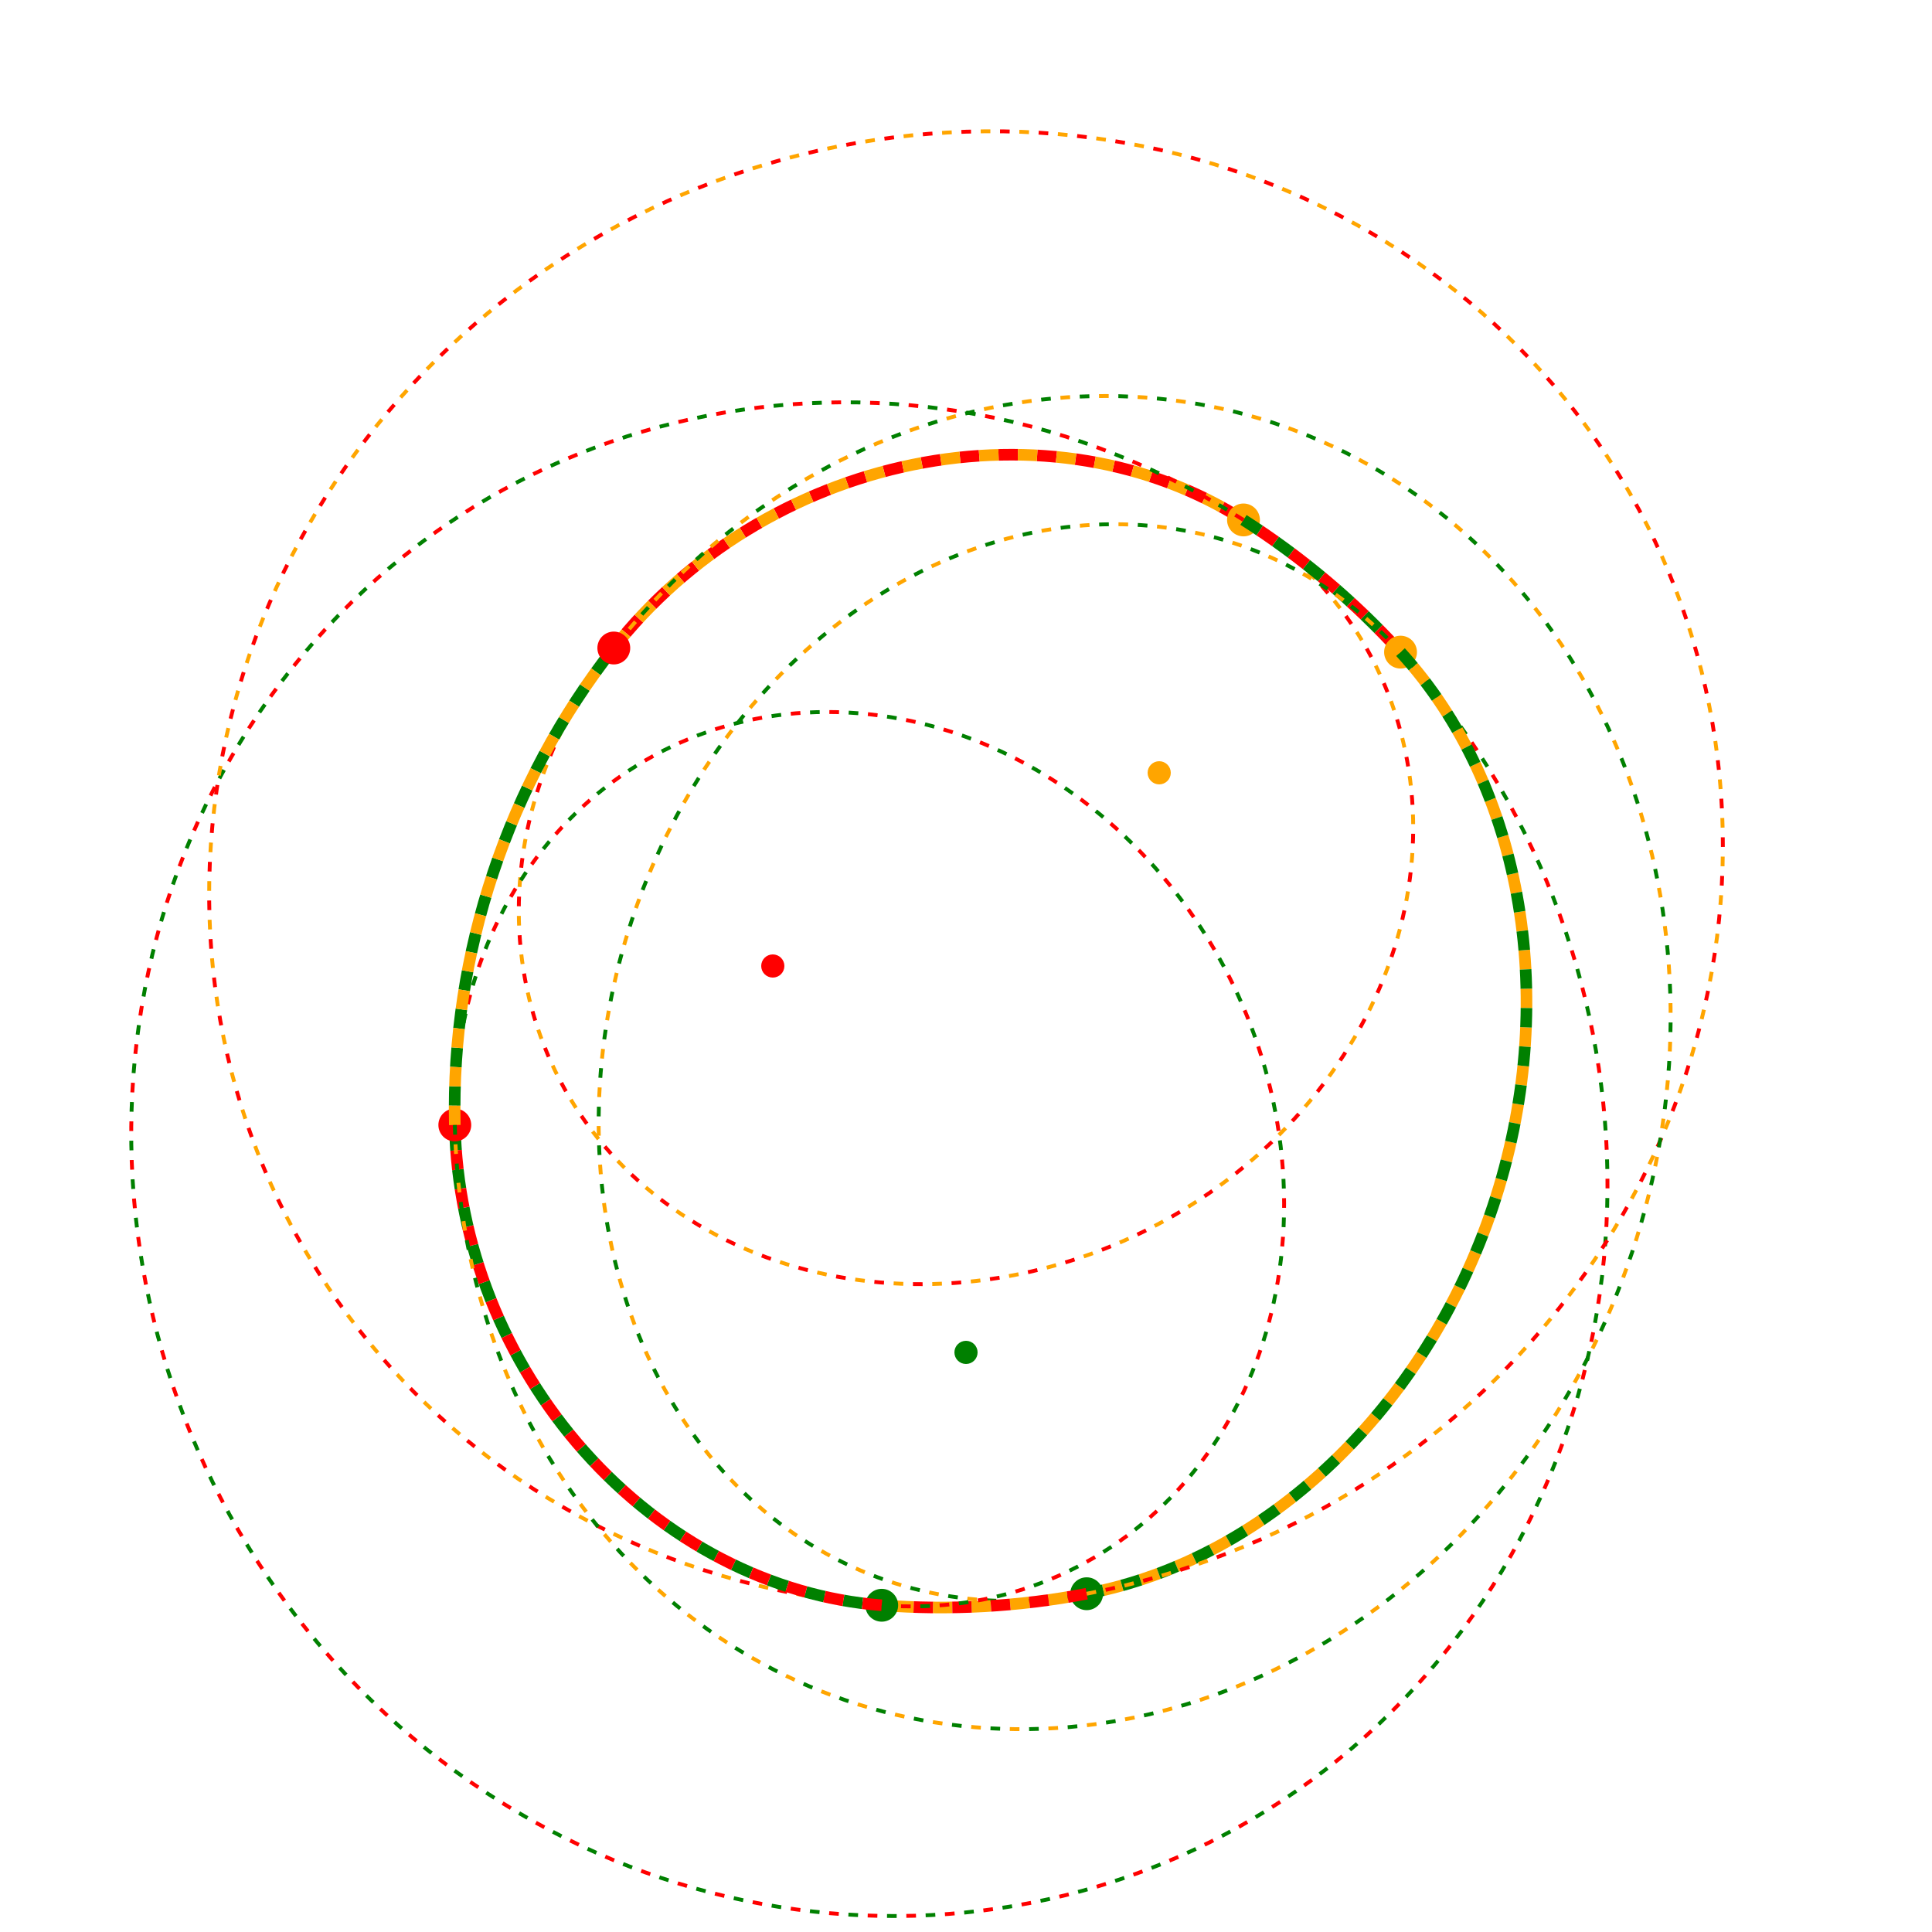
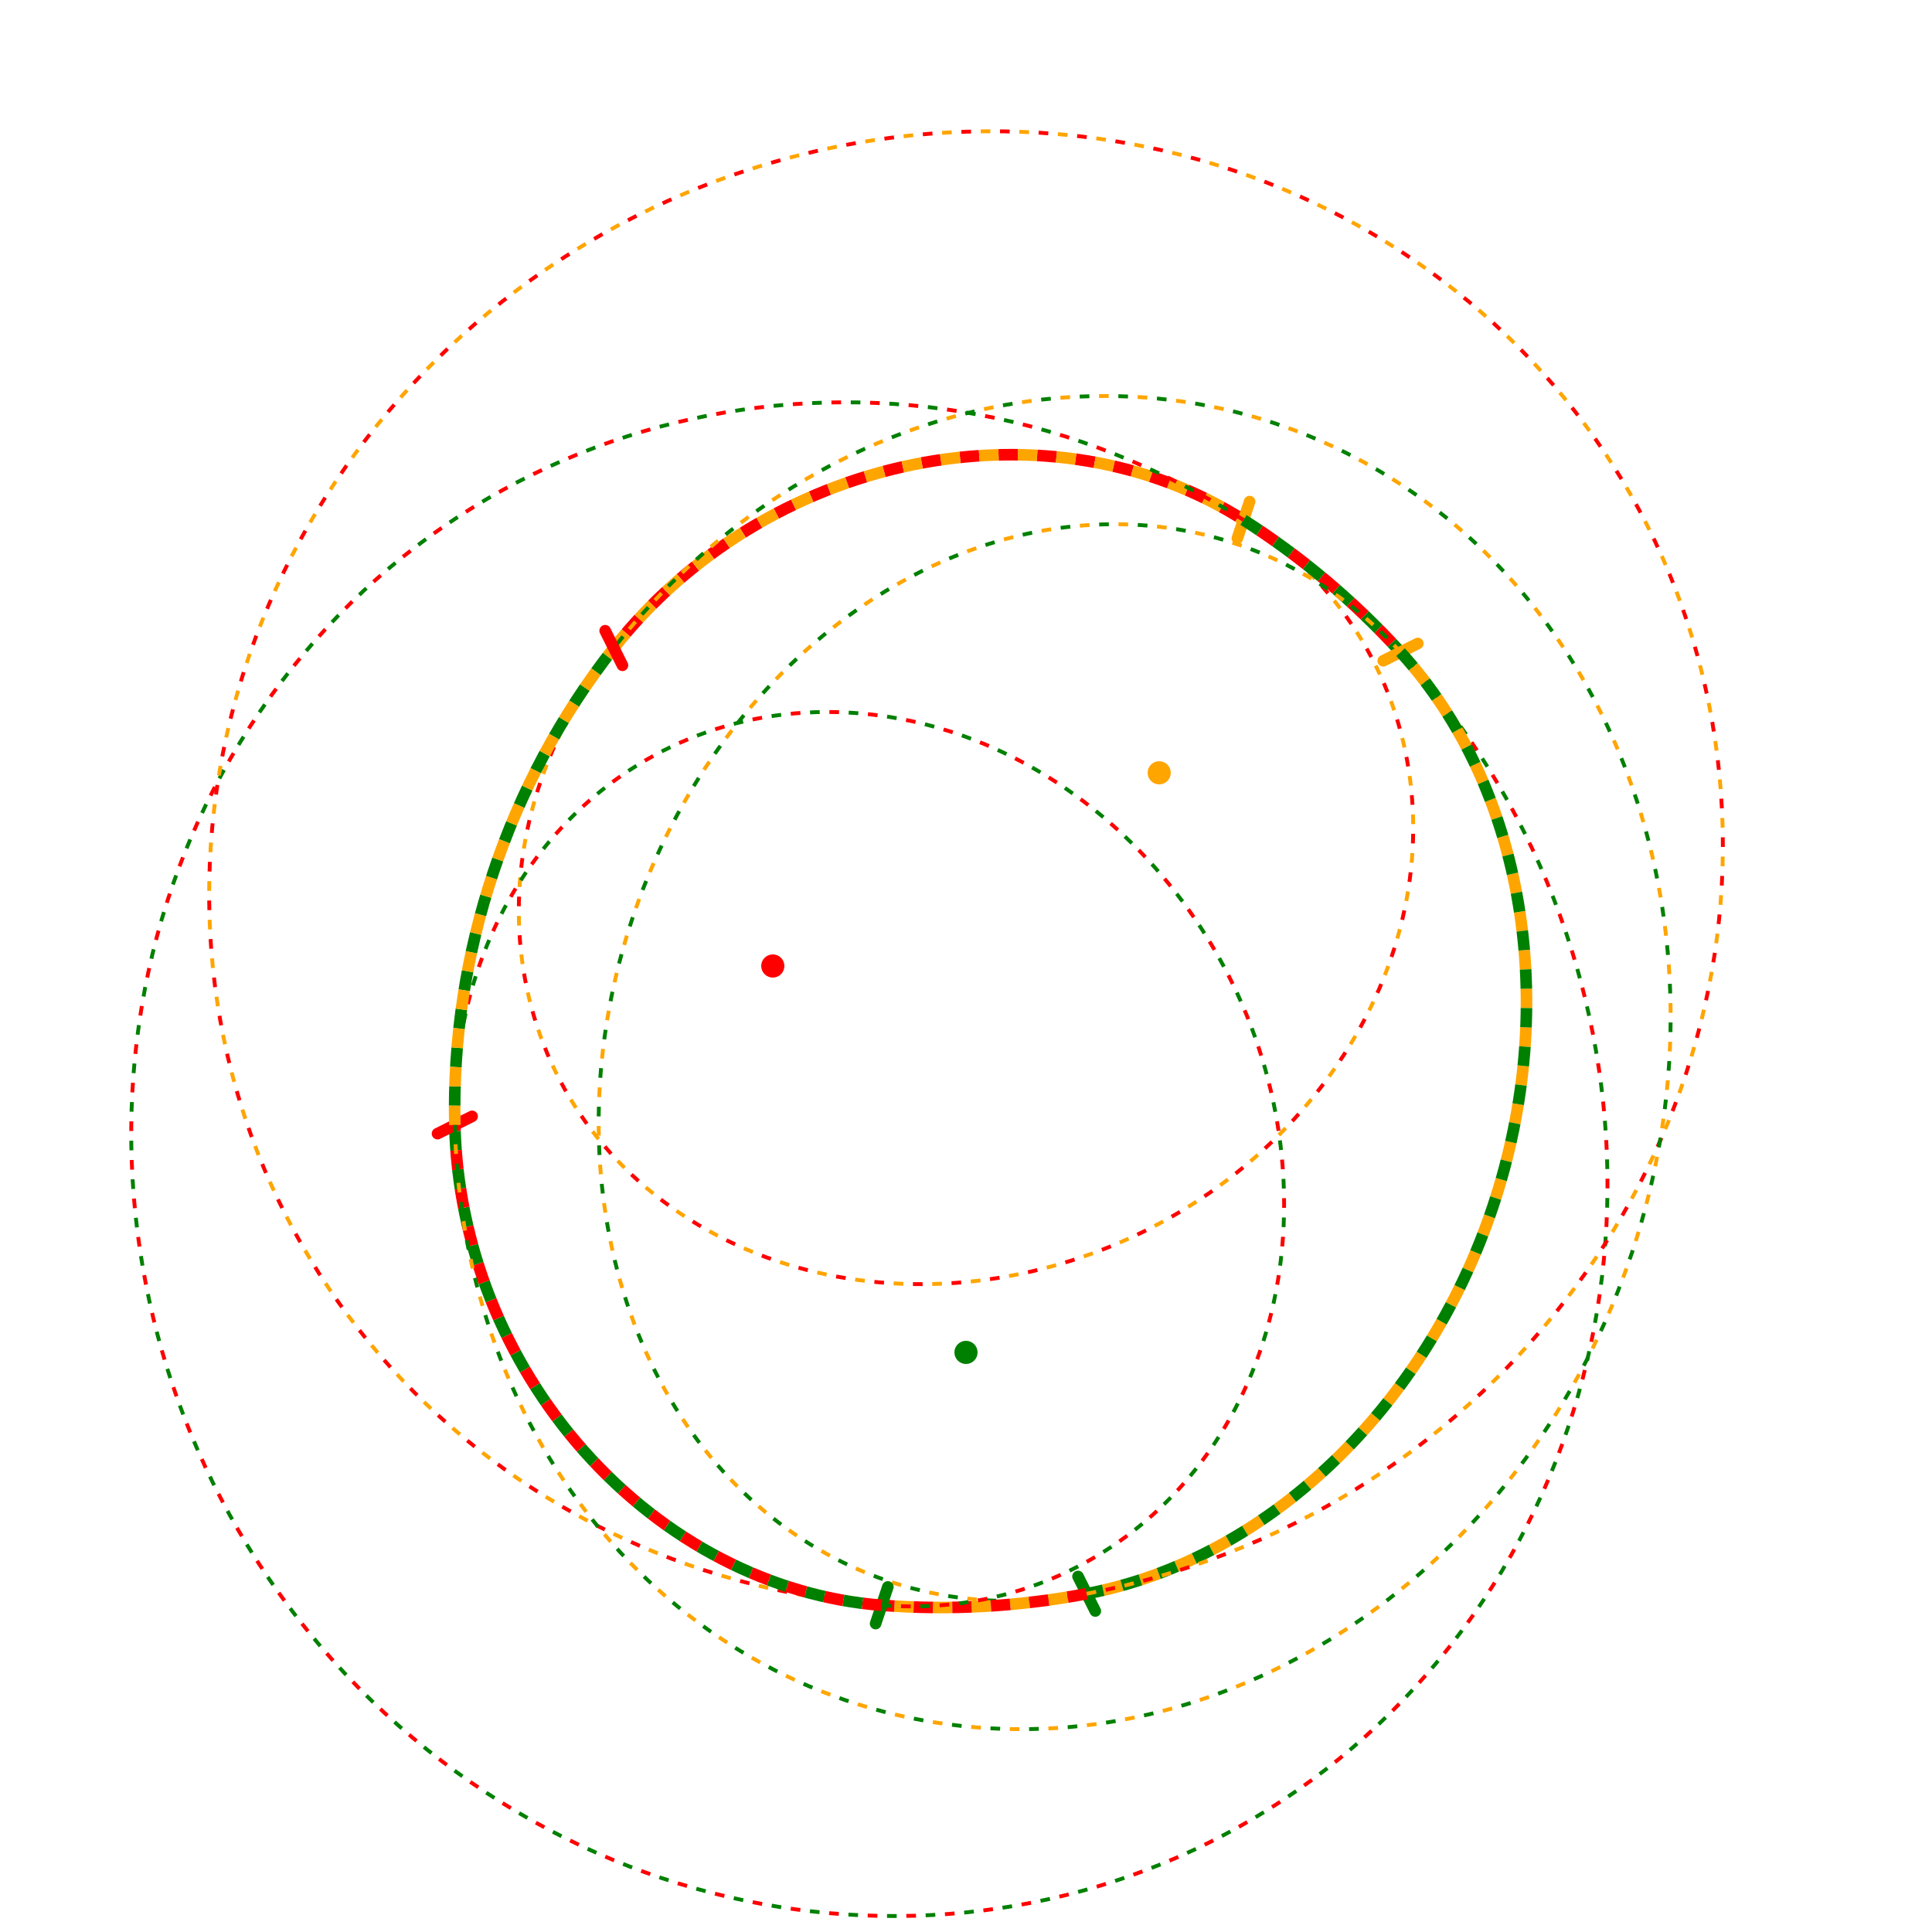
<svg xmlns="http://www.w3.org/2000/svg" baseProfile="full" height="1000" version="1.1" width="1000">
  <defs />
  <circle cx="400" cy="500" fill="red" r="5" stroke="red" stroke-width="2" />
  <circle cx="600" cy="400" fill="orange" r="5" stroke="orange" stroke-width="2" />
  <circle cx="500" cy="700" fill="green" r="5" stroke="green" stroke-width="2" />
  <g fill="none">
    <path d="M 317.705,335.41 A 236.803,208.748 -26.565 0,1 643.627,269.12" stroke="red" stroke-dasharray="10,10" stroke-dashoffset="10" stroke-width="6" />
    <path d="M 317.705,335.41 A 236.803,208.748 -26.565 0,1 643.627,269.12" stroke="orange" stroke-dasharray="10,10" stroke-dashoffset="0" stroke-width="6" />
    <path d="M 317.705,335.41 A 236.803,208.748 -26.565 1,0 643.627,269.12" stroke="red" stroke-dasharray="5,15" stroke-dashoffset="0" stroke-width="2" />
    <path d="M 317.705,335.41 A 236.803,208.748 -26.565 1,0 643.627,269.12" stroke="orange" stroke-dasharray="5,15" stroke-dashoffset="10" stroke-width="2" />
-     <circle cx="643.627" cy="269.12" fill="orange" r="8" stroke="orange" />
+     <line fill="orange" stroke="orange" stroke-linecap="round" stroke-width="6" x1="640.464" x2="646.789" y1="278.607" y2="259.634" />
    <path d="M 643.627,269.12 A 394.917,378.761 63.435 0,1 724.914,337.543" stroke="red" stroke-dasharray="10,10" stroke-dashoffset="10" stroke-width="6" />
    <path d="M 643.627,269.12 A 394.917,378.761 63.435 0,1 724.914,337.543" stroke="green" stroke-dasharray="10,10" stroke-dashoffset="0" stroke-width="6" />
    <path d="M 643.627,269.12 A 394.917,378.761 63.435 1,0 724.914,337.543" stroke="red" stroke-dasharray="5,15" stroke-dashoffset="0" stroke-width="2" />
    <path d="M 643.627,269.12 A 394.917,378.761 63.435 1,0 724.914,337.543" stroke="green" stroke-dasharray="5,15" stroke-dashoffset="10" stroke-width="2" />
-     <circle cx="724.914" cy="337.543" fill="orange" r="8" stroke="orange" />
+     <line fill="orange" stroke="orange" stroke-linecap="round" stroke-width="6" x1="715.97" x2="733.858" y1="342.015" y2="333.071" />
    <path d="M 724.914,337.543 A 283.114,234.848 108.435 0,1 562.457,824.914" stroke="orange" stroke-dasharray="10,10" stroke-dashoffset="10" stroke-width="6" />
    <path d="M 724.914,337.543 A 283.114,234.848 108.435 0,1 562.457,824.914" stroke="green" stroke-dasharray="10,10" stroke-dashoffset="0" stroke-width="6" />
    <path d="M 724.914,337.543 A 283.114,234.848 108.435 1,0 562.457,824.914" stroke="orange" stroke-dasharray="5,15" stroke-dashoffset="0" stroke-width="2" />
    <path d="M 724.914,337.543 A 283.114,234.848 108.435 1,0 562.457,824.914" stroke="green" stroke-dasharray="5,15" stroke-dashoffset="10" stroke-width="2" />
-     <circle cx="562.457" cy="824.914" fill="green" r="8" stroke="green" />
+     <line fill="green" stroke="green" stroke-linecap="round" stroke-width="6" x1="557.985" x2="566.929" y1="815.97" y2="833.858" />
    <path d="M 562.457,824.914 A 394.917,378.761 153.435 0,1 456.373,830.88" stroke="orange" stroke-dasharray="10,10" stroke-dashoffset="10" stroke-width="6" />
    <path d="M 562.457,824.914 A 394.917,378.761 153.435 0,1 456.373,830.88" stroke="red" stroke-dasharray="10,10" stroke-dashoffset="0" stroke-width="6" />
    <path d="M 562.457,824.914 A 394.917,378.761 153.435 1,0 456.373,830.88" stroke="orange" stroke-dasharray="5,15" stroke-dashoffset="0" stroke-width="2" />
    <path d="M 562.457,824.914 A 394.917,378.761 153.435 1,0 456.373,830.88" stroke="red" stroke-dasharray="5,15" stroke-dashoffset="10" stroke-width="2" />
-     <circle cx="456.373" cy="830.88" fill="green" r="8" stroke="green" />
+     <line fill="green" stroke="green" stroke-linecap="round" stroke-width="6" x1="459.536" x2="453.211" y1="821.393" y2="840.366" />
    <path d="M 456.373,830.88 A 236.803,208.748 -116.565 0,1 235.41,582.295" stroke="green" stroke-dasharray="10,10" stroke-dashoffset="10" stroke-width="6" />
    <path d="M 456.373,830.88 A 236.803,208.748 -116.565 0,1 235.41,582.295" stroke="red" stroke-dasharray="10,10" stroke-dashoffset="0" stroke-width="6" />
    <path d="M 456.373,830.88 A 236.803,208.748 -116.565 1,0 235.41,582.295" stroke="green" stroke-dasharray="5,15" stroke-dashoffset="0" stroke-width="2" />
    <path d="M 456.373,830.88 A 236.803,208.748 -116.565 1,0 235.41,582.295" stroke="red" stroke-dasharray="5,15" stroke-dashoffset="10" stroke-width="2" />
-     <circle cx="235.41" cy="582.295" fill="red" r="8" stroke="red" />
+     <line fill="red" stroke="red" stroke-linecap="round" stroke-width="6" x1="244.354" x2="226.466" y1="577.823" y2="586.767" />
    <path d="M 235.41,582.295 A 348.607,310.687 -71.565 0,1 317.705,335.41" stroke="green" stroke-dasharray="10,10" stroke-dashoffset="10" stroke-width="6" />
    <path d="M 235.41,582.295 A 348.607,310.687 -71.565 0,1 317.705,335.41" stroke="orange" stroke-dasharray="10,10" stroke-dashoffset="0" stroke-width="6" />
    <path d="M 235.41,582.295 A 348.607,310.687 -71.565 1,0 317.705,335.41" stroke="green" stroke-dasharray="5,15" stroke-dashoffset="0" stroke-width="2" />
    <path d="M 235.41,582.295 A 348.607,310.687 -71.565 1,0 317.705,335.41" stroke="orange" stroke-dasharray="5,15" stroke-dashoffset="10" stroke-width="2" />
-     <circle cx="317.705" cy="335.41" fill="red" r="8" stroke="red" />
+     <line fill="red" stroke="red" stroke-linecap="round" stroke-width="6" x1="322.177" x2="313.233" y1="344.354" y2="326.466" />
  </g>
</svg>
